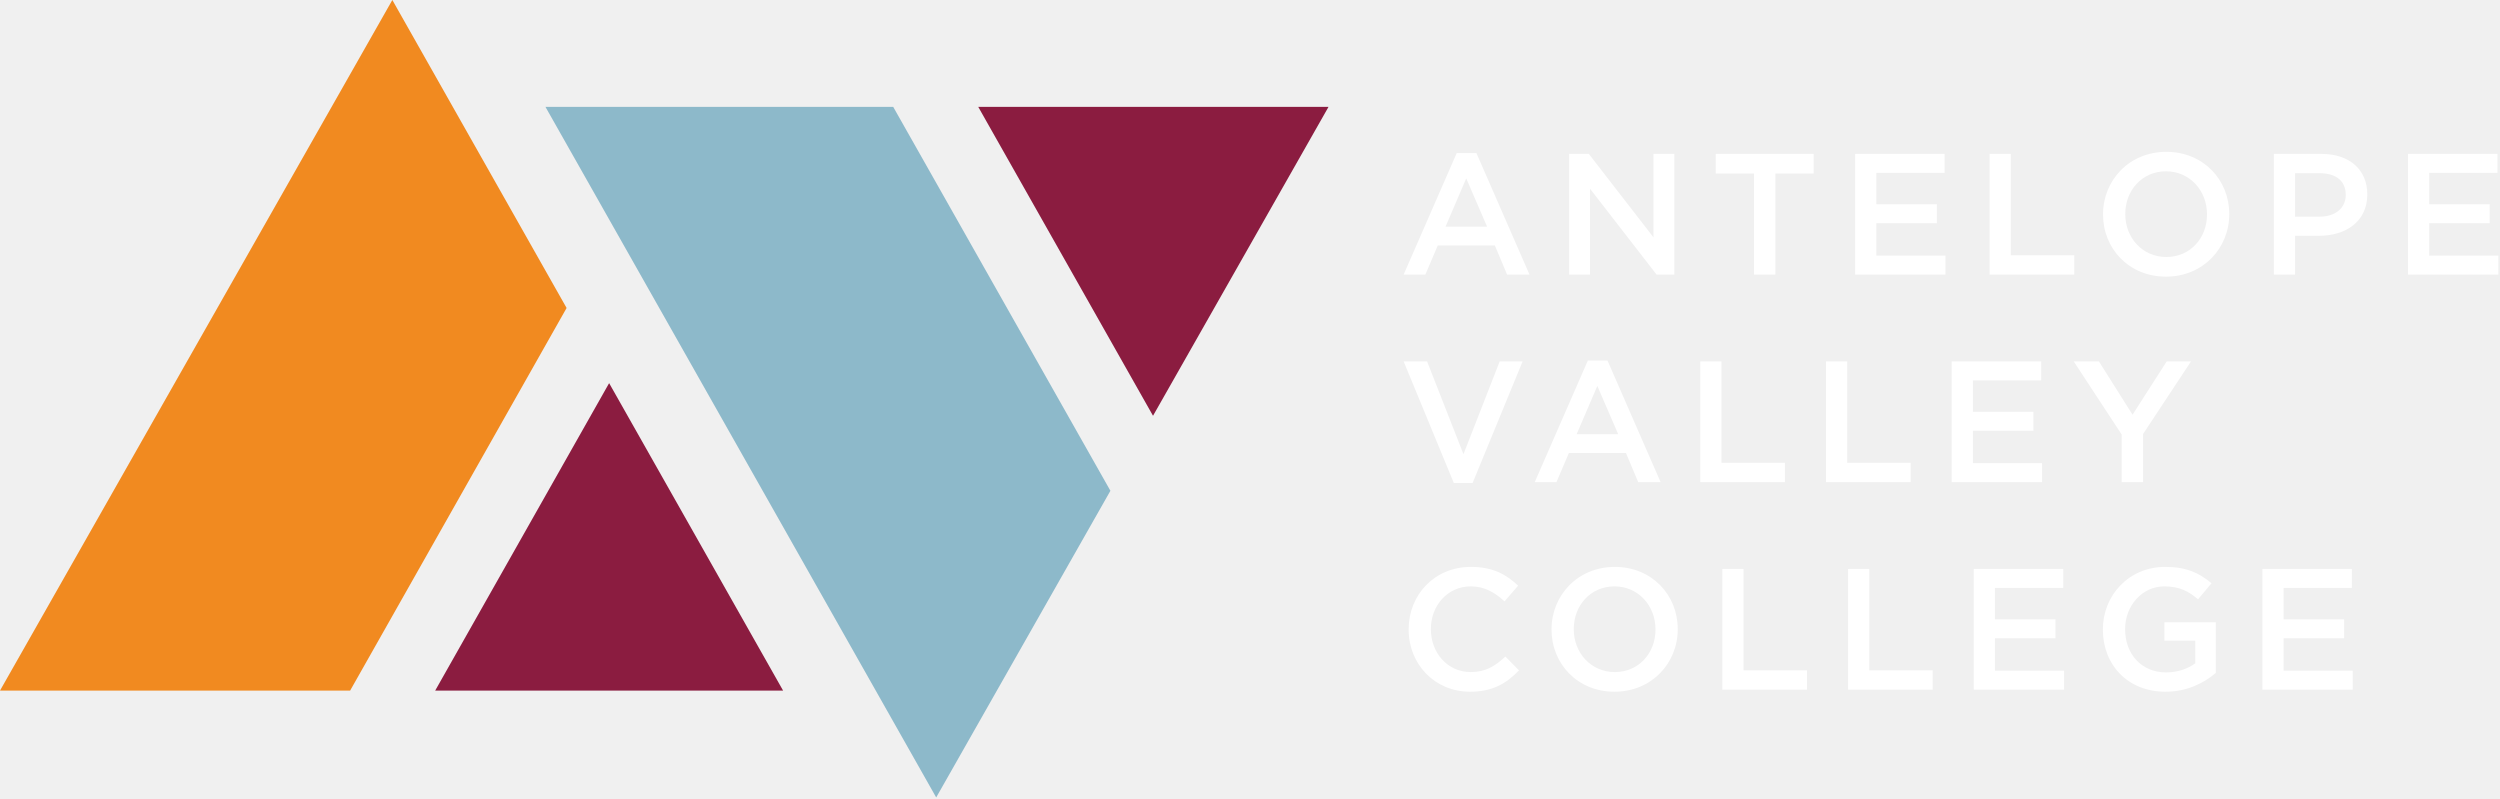
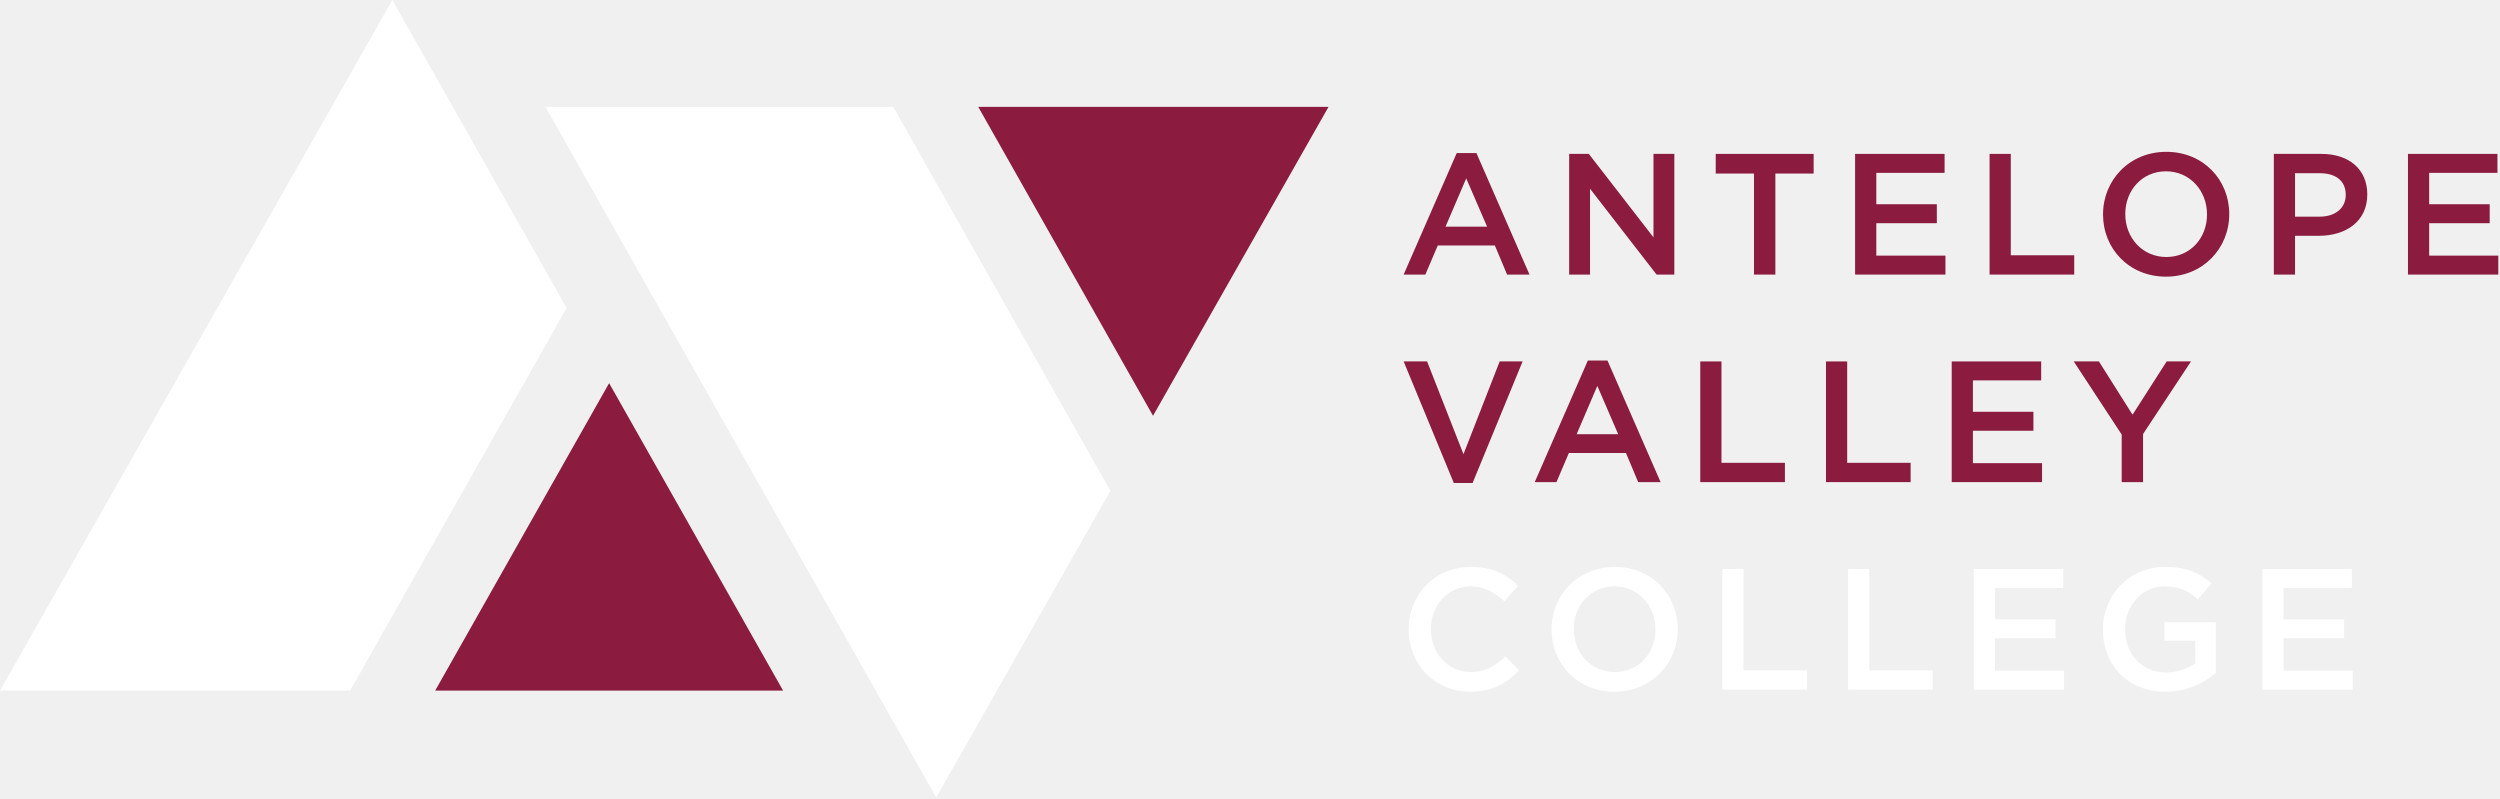
<svg xmlns="http://www.w3.org/2000/svg" width="783" height="250" viewBox="0 0 783 250" fill="none">
  <path fill-rule="evenodd" clip-rule="evenodd" d="M136.3 216.29H245.262L190.779 119.999L136.3 216.29Z" fill="#8B1C40" />
-   <path fill-rule="evenodd" clip-rule="evenodd" d="M0 216.29L122.881 0L177.46 96.461L109.665 216.29H0Z" fill="#F18A20" />
-   <path fill-rule="evenodd" clip-rule="evenodd" d="M279.75 33.468L170.834 33.468L293.215 249.758L347.781 153.712L279.75 33.468Z" fill="#8DB9CA" />
+   <path fill-rule="evenodd" clip-rule="evenodd" d="M0 216.29L122.881 0L177.46 96.461L109.665 216.29H0Z" fill="#FFFFFF" />
+   <path fill-rule="evenodd" clip-rule="evenodd" d="M279.75 33.468L170.834 33.468L293.215 249.758L347.781 153.712L279.75 33.468Z" fill="#FFFFFF" />
  <path fill-rule="evenodd" clip-rule="evenodd" d="M361.126 130.223L416.095 33.468L306.385 33.468L361.126 130.223Z" fill="#8B1C40" />
  <path d="M460.411 216.648C467.485 216.648 471.805 214.056 475.747 209.952L471.481 205.632C468.241 208.656 465.271 210.492 460.627 210.492C453.391 210.492 448.153 204.498 448.153 197.1V196.992C448.153 189.594 453.445 183.654 460.627 183.654C464.947 183.654 468.187 185.544 471.211 188.352L475.477 183.438C471.859 179.982 467.647 177.552 460.681 177.552C449.233 177.552 441.187 186.354 441.187 197.1V197.208C441.187 208.062 449.395 216.648 460.411 216.648Z" fill="#FFFFFF" />
  <path d="M505.649 216.648C517.259 216.648 525.467 207.738 525.467 197.1V196.992C525.467 186.354 517.367 177.552 505.757 177.552C494.147 177.552 485.939 186.462 485.939 197.1V197.208C485.939 207.846 494.039 216.648 505.649 216.648ZM505.757 210.492C498.251 210.492 492.905 204.444 492.905 197.1V196.992C492.905 189.648 498.143 183.654 505.649 183.654C513.155 183.654 518.501 189.756 518.501 197.1V197.208C518.501 204.552 513.263 210.492 505.757 210.492Z" fill="#FFFFFF" />
  <path d="M539.432 216H565.946V209.952H546.074V178.2H539.432V216Z" fill="#FFFFFF" />
  <path d="M578.806 216H605.32V209.952H585.448V178.2H578.806V216Z" fill="#FFFFFF" />
  <path d="M618.179 216H646.475V210.06H624.821V199.908H643.775V193.968H624.821V184.14H646.205V178.2H618.179V216Z" fill="#FFFFFF" />
  <path d="M678.223 216.648C684.919 216.648 690.265 213.948 693.991 210.762V194.886H677.899V200.664H687.565V207.738C685.243 209.466 682.003 210.6 678.439 210.6C670.717 210.6 665.587 204.876 665.587 197.1V196.992C665.587 189.756 670.879 183.654 677.845 183.654C682.651 183.654 685.513 185.22 688.429 187.704L692.641 182.682C688.753 179.388 684.703 177.552 678.115 177.552C666.721 177.552 658.621 186.516 658.621 197.1V197.208C658.621 208.224 666.397 216.648 678.223 216.648Z" fill="#FFFFFF" />
  <path d="M708.581 216H736.877V210.06H715.223V199.908H734.177V193.968H715.223V184.14H736.607V178.2H708.581V216Z" fill="#FFFFFF" />
-   <path d="M455.334 151.27H461.22L476.88 113.2H469.698L458.358 142.252L446.964 113.2H439.62L455.334 151.27Z" fill="#FFFFFF" />
-   <path d="M480.681 151H487.485L491.373 141.874H509.247L513.081 151H520.101L503.469 112.93H497.313L480.681 151ZM493.803 135.988L500.283 120.868L506.817 135.988H493.803Z" fill="#FFFFFF" />
-   <path d="M532.523 151H559.037V144.952H539.165V113.2H532.523V151Z" fill="#FFFFFF" />
-   <path d="M571.897 151H598.411V144.952H578.539V113.2H571.897V151Z" fill="#FFFFFF" />
-   <path d="M611.271 151H639.567V145.06H617.913V134.908H636.867V128.968H617.913V119.14H639.297V113.2H611.271V151Z" fill="#FFFFFF" />
-   <path d="M664.51 151H671.206V135.934L686.218 113.2H678.604L667.912 129.886L657.382 113.2H649.498L664.51 136.096V151Z" fill="#FFFFFF" />
-   <path d="M439.62 86H446.424L450.312 76.874H468.186L472.02 86H479.04L462.408 47.93H456.252L439.62 86ZM452.742 70.988L459.222 55.868L465.756 70.988H452.742Z" fill="#FFFFFF" />
-   <path d="M491.462 86H497.996V59.108L518.84 86H524.402V48.2H517.868V74.336L497.618 48.2H491.462V86Z" fill="#FFFFFF" />
-   <path d="M549.352 86H556.048V54.356H568.036V48.2H537.364V54.356H549.352V86Z" fill="#FFFFFF" />
-   <path d="M581.02 86H609.316V80.06H587.662V69.908H606.616V63.968H587.662V54.14H609.046V48.2H581.02V86Z" fill="#FFFFFF" />
-   <path d="M623.136 86H649.65V79.952H629.778V48.2H623.136V86Z" fill="#FFFFFF" />
-   <path d="M678.383 86.648C689.993 86.648 698.201 77.738 698.201 67.1V66.992C698.201 56.354 690.101 47.552 678.491 47.552C666.881 47.552 658.673 56.462 658.673 67.1V67.208C658.673 77.846 666.773 86.648 678.383 86.648ZM678.491 80.492C670.985 80.492 665.639 74.444 665.639 67.1V66.992C665.639 59.648 670.877 53.654 678.383 53.654C685.889 53.654 691.235 59.756 691.235 67.1V67.208C691.235 74.552 685.997 80.492 678.491 80.492Z" fill="#FFFFFF" />
-   <path d="M712.166 86H718.808V73.85H726.314C734.63 73.85 741.434 69.422 741.434 60.944V60.836C741.434 53.222 735.926 48.2 727.07 48.2H712.166V86ZM718.808 67.856V54.248H726.53C731.498 54.248 734.684 56.57 734.684 60.998V61.106C734.684 65.048 731.552 67.856 726.53 67.856H718.808Z" fill="#FFFFFF" />
-   <path d="M754.176 86H782.472V80.06H760.818V69.908H779.772V63.968H760.818V54.14H782.202V48.2H754.176V86Z" fill="#FFFFFF" />
+   <path d="M455.334 151.27H461.22L476.88 113.2H469.698L458.358 142.252L446.964 113.2H439.62L455.334 151.27Z" fill="#8B1C40" />
+   <path d="M480.681 151H487.485L491.373 141.874H509.247L513.081 151H520.101L503.469 112.93H497.313L480.681 151ZM493.803 135.988L500.283 120.868L506.817 135.988H493.803Z" fill="#8B1C40" />
+   <path d="M532.523 151H559.037V144.952H539.165V113.2H532.523V151Z" fill="#8B1C40" />
+   <path d="M571.897 151H598.411V144.952H578.539V113.2H571.897V151Z" fill="#8B1C40" />
+   <path d="M611.271 151H639.567V145.06H617.913V134.908H636.867V128.968H617.913V119.14H639.297V113.2H611.271V151Z" fill="#8B1C40" />
+   <path d="M664.51 151H671.206V135.934L686.218 113.2H678.604L667.912 129.886L657.382 113.2H649.498L664.51 136.096V151Z" fill="#8B1C40" />
+   <path d="M439.62 86H446.424L450.312 76.874H468.186L472.02 86H479.04L462.408 47.93H456.252L439.62 86ZM452.742 70.988L459.222 55.868L465.756 70.988H452.742Z" fill="#8B1C40" />
+   <path d="M491.462 86H497.996V59.108L518.84 86H524.402V48.2H517.868V74.336L497.618 48.2H491.462V86Z" fill="#8B1C40" />
+   <path d="M549.352 86H556.048V54.356H568.036V48.2H537.364V54.356H549.352V86Z" fill="#8B1C40" />
+   <path d="M581.02 86H609.316V80.06H587.662V69.908H606.616V63.968H587.662V54.14H609.046V48.2H581.02V86Z" fill="#8B1C40" />
+   <path d="M623.136 86H649.65V79.952H629.778V48.2H623.136V86Z" fill="#8B1C40" />
+   <path d="M678.383 86.648C689.993 86.648 698.201 77.738 698.201 67.1V66.992C698.201 56.354 690.101 47.552 678.491 47.552C666.881 47.552 658.673 56.462 658.673 67.1V67.208C658.673 77.846 666.773 86.648 678.383 86.648ZM678.491 80.492C670.985 80.492 665.639 74.444 665.639 67.1V66.992C665.639 59.648 670.877 53.654 678.383 53.654C685.889 53.654 691.235 59.756 691.235 67.1V67.208C691.235 74.552 685.997 80.492 678.491 80.492Z" fill="#8B1C40" />
+   <path d="M712.166 86H718.808V73.85H726.314C734.63 73.85 741.434 69.422 741.434 60.944V60.836C741.434 53.222 735.926 48.2 727.07 48.2H712.166V86ZM718.808 67.856V54.248H726.53C731.498 54.248 734.684 56.57 734.684 60.998V61.106C734.684 65.048 731.552 67.856 726.53 67.856H718.808Z" fill="#8B1C40" />
+   <path d="M754.176 86H782.472V80.06H760.818V69.908H779.772V63.968H760.818V54.14H782.202V48.2H754.176V86Z" fill="#8B1C40" />
</svg>
